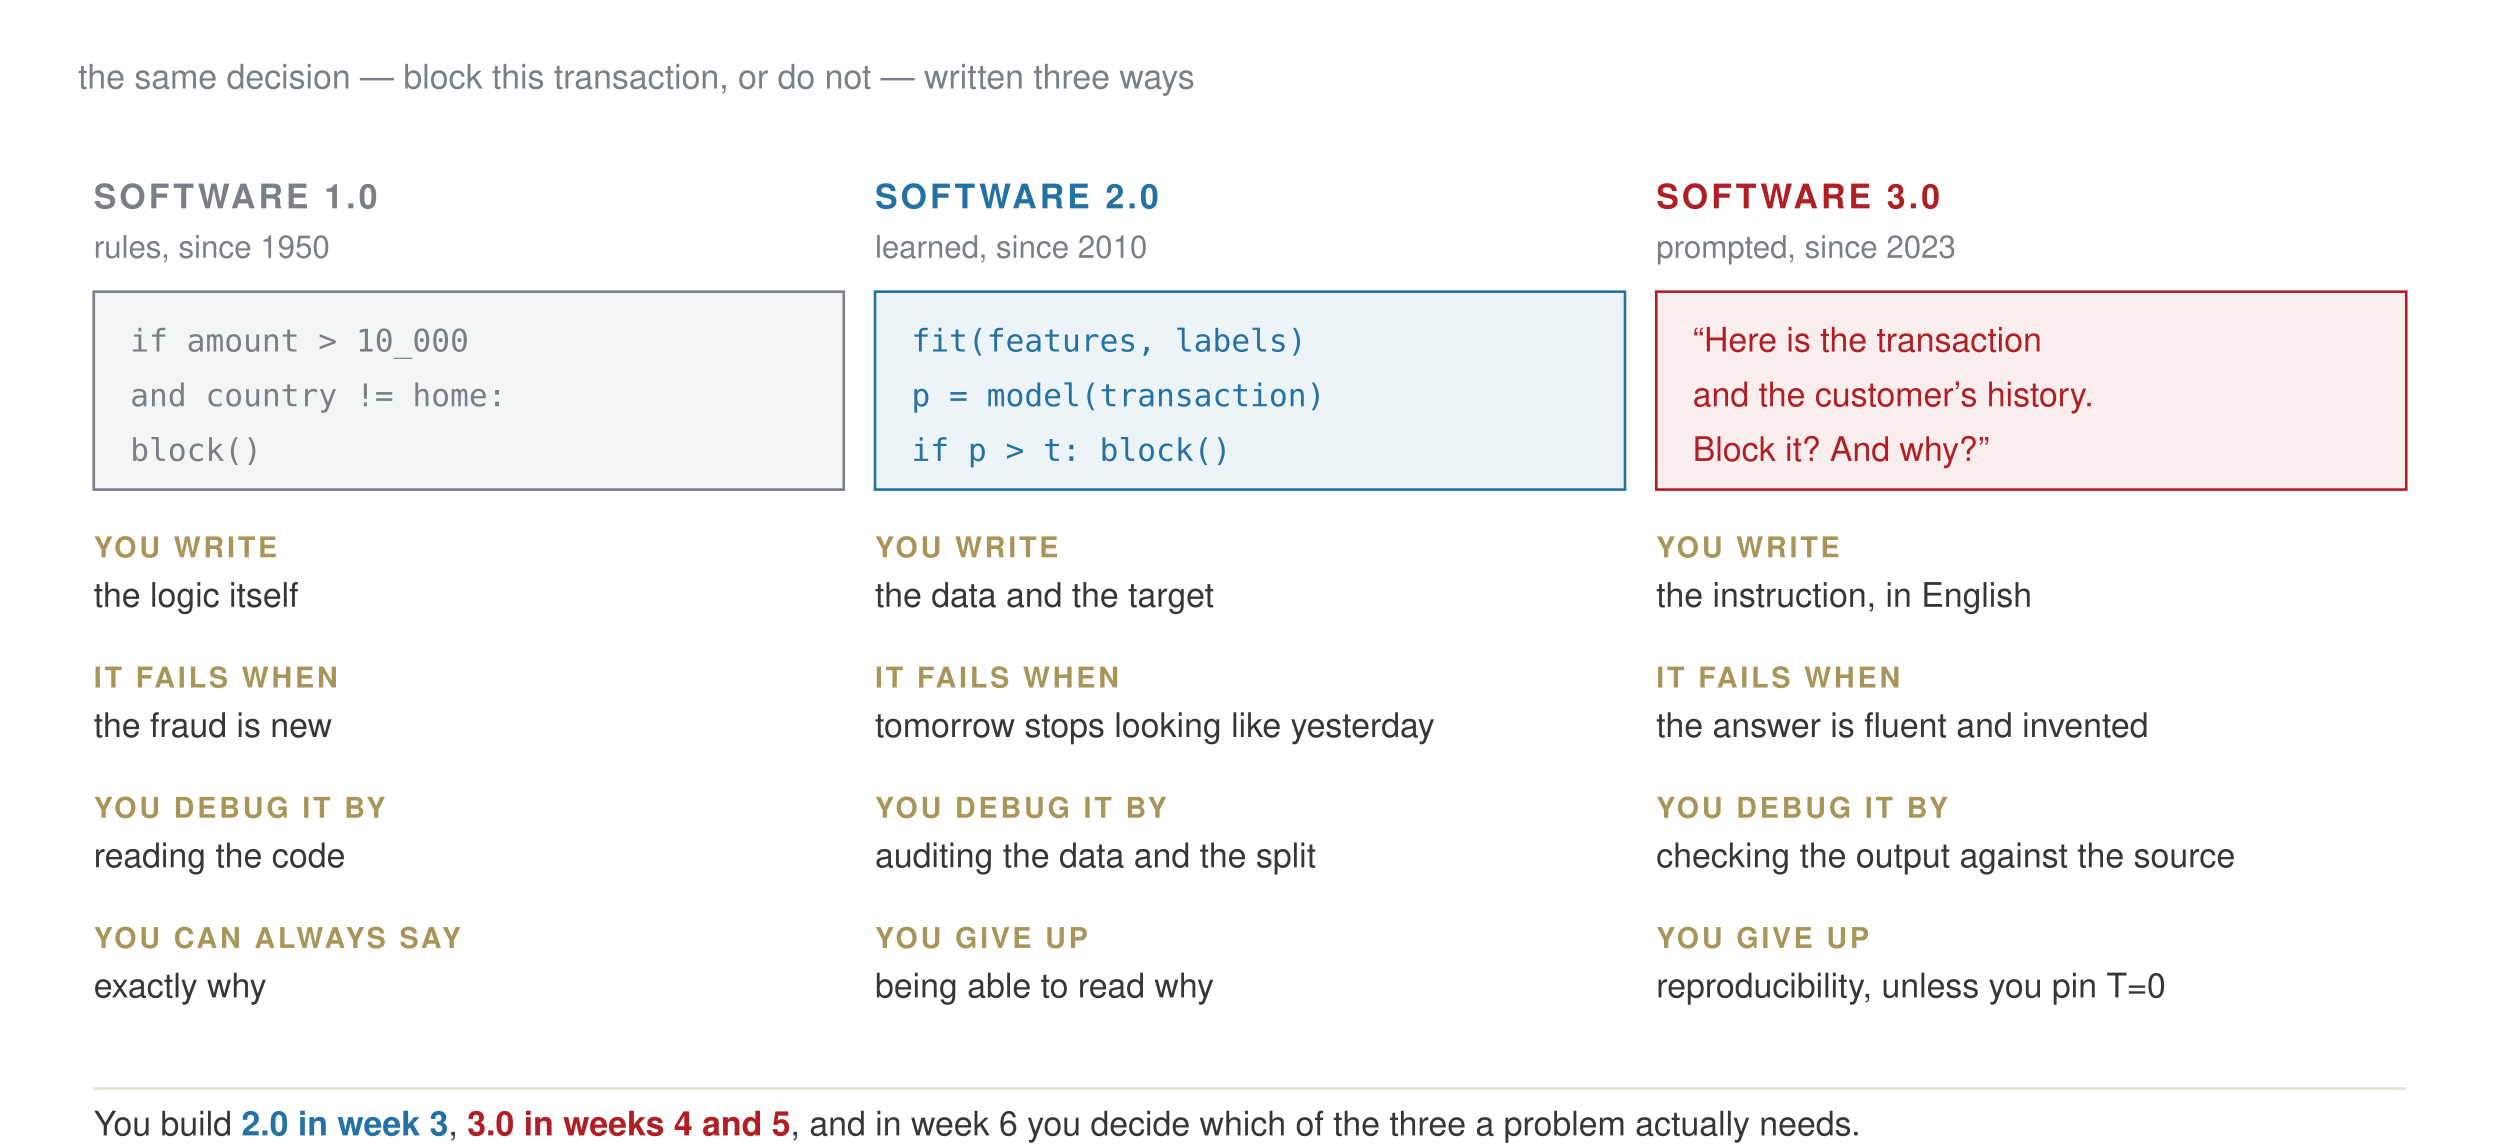
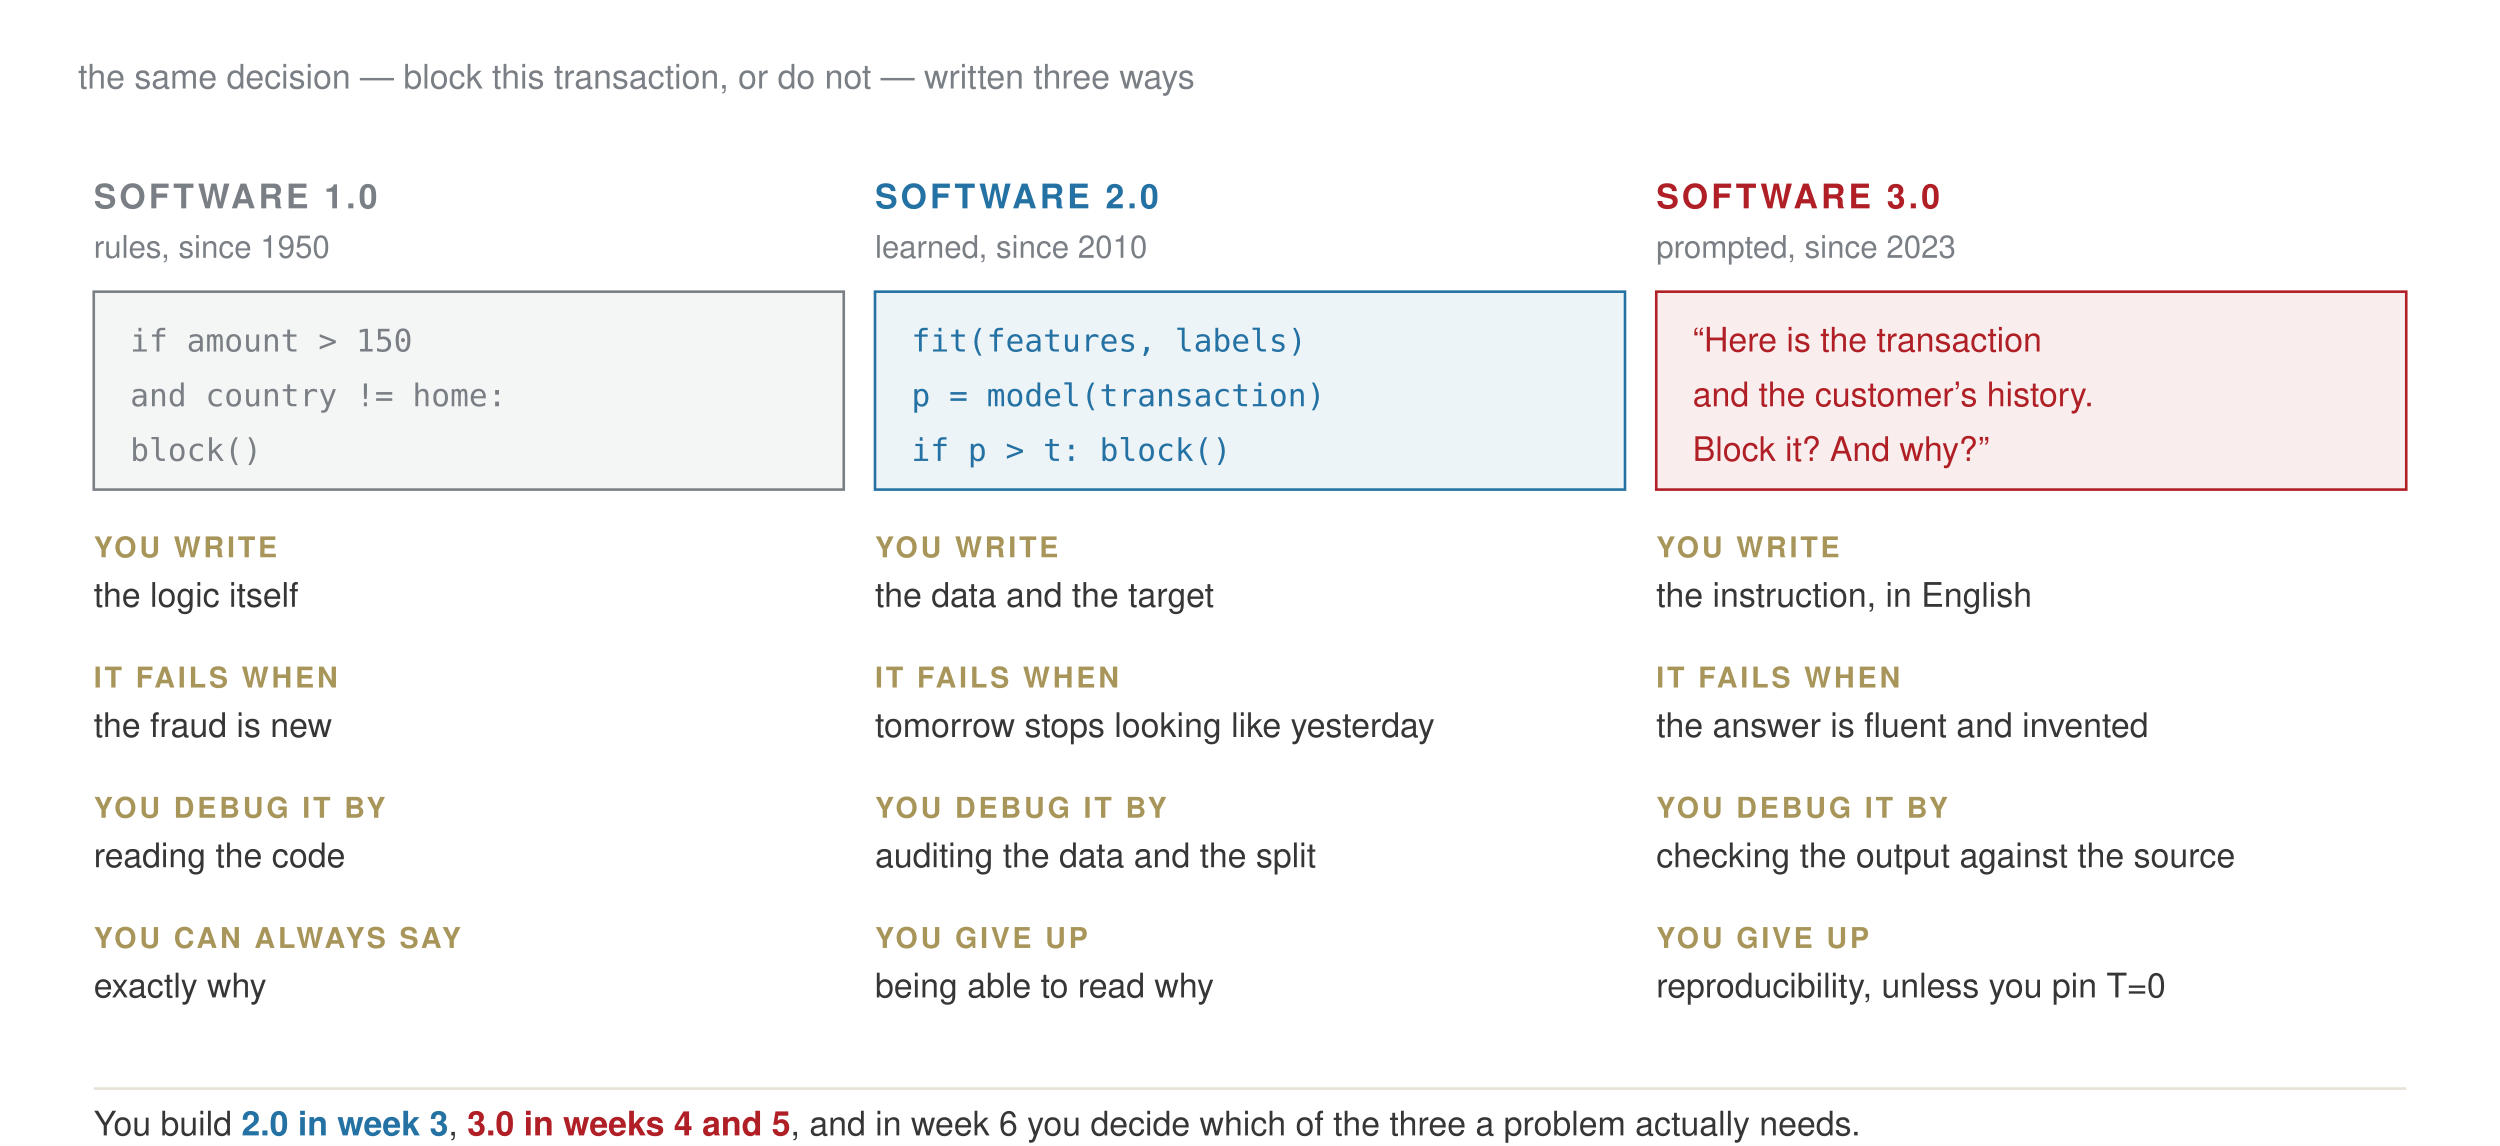
<svg xmlns="http://www.w3.org/2000/svg" viewBox="0 0 960 440" width="960" height="440" font-family="'Source Sans 3','Source Sans Pro',-apple-system,Helvetica,Arial,sans-serif">
  <rect width="960" height="440" fill="#ffffff" />
  <text x="30" y="34" font-size="13" fill="#7a7f85">the same decision — block this transaction, or do not — written three ways</text>
  <text x="36" y="80" font-size="13" font-weight="700" letter-spacing="1.2" fill="#7a7f85">SOFTWARE 1.0</text>
  <text x="36" y="99" font-size="12" fill="#7a7f85">rules, since 1950</text>
  <rect x="36" y="112" width="288" height="76" fill="#7a7f85" fill-opacity="0.08" stroke="#7a7f85" />
-   <text x="50" y="135" font-size="12" fill="#7a7f85" font-family="'JetBrains Mono',Menlo,monospace">if amount &gt; 10_000</text>
+   <text x="50" y="135" font-size="12" fill="#7a7f85" font-family="'JetBrains Mono',Menlo,monospace">if amount &gt; 150</text>
  <text x="50" y="156" font-size="12" fill="#7a7f85" font-family="'JetBrains Mono',Menlo,monospace">and country != home:</text>
  <text x="50" y="177" font-size="12" fill="#7a7f85" font-family="'JetBrains Mono',Menlo,monospace">    block()</text>
  <text x="36" y="214" font-size="11" font-weight="700" letter-spacing="1.1" fill="#a8955a">YOU WRITE</text>
  <text x="36" y="233" font-size="13" fill="#363636">the logic itself</text>
  <text x="36" y="264" font-size="11" font-weight="700" letter-spacing="1.1" fill="#a8955a">IT FAILS WHEN</text>
  <text x="36" y="283" font-size="13" fill="#363636">the fraud is new</text>
  <text x="36" y="314" font-size="11" font-weight="700" letter-spacing="1.1" fill="#a8955a">YOU DEBUG IT BY</text>
  <text x="36" y="333" font-size="13" fill="#363636">reading the code</text>
  <text x="36" y="364" font-size="11" font-weight="700" letter-spacing="1.1" fill="#a8955a">YOU CAN ALWAYS SAY</text>
  <text x="36" y="383" font-size="13" fill="#363636">exactly why</text>
  <text x="336" y="80" font-size="13" font-weight="700" letter-spacing="1.2" fill="#2471a3">SOFTWARE 2.0</text>
  <text x="336" y="99" font-size="12" fill="#7a7f85">learned, since 2010</text>
  <rect x="336" y="112" width="288" height="76" fill="#2471a3" fill-opacity="0.08" stroke="#2471a3" />
  <text x="350" y="135" font-size="12" fill="#2471a3" font-family="'JetBrains Mono',Menlo,monospace">fit(features, labels)</text>
  <text x="350" y="156" font-size="12" fill="#2471a3" font-family="'JetBrains Mono',Menlo,monospace">p = model(transaction)</text>
  <text x="350" y="177" font-size="12" fill="#2471a3" font-family="'JetBrains Mono',Menlo,monospace">if p &gt; t: block()</text>
  <text x="336" y="214" font-size="11" font-weight="700" letter-spacing="1.1" fill="#a8955a">YOU WRITE</text>
  <text x="336" y="233" font-size="13" fill="#363636">the data and the target</text>
  <text x="336" y="264" font-size="11" font-weight="700" letter-spacing="1.1" fill="#a8955a">IT FAILS WHEN</text>
  <text x="336" y="283" font-size="13" fill="#363636">tomorrow stops looking like yesterday</text>
  <text x="336" y="314" font-size="11" font-weight="700" letter-spacing="1.1" fill="#a8955a">YOU DEBUG IT BY</text>
  <text x="336" y="333" font-size="13" fill="#363636">auditing the data and the split</text>
  <text x="336" y="364" font-size="11" font-weight="700" letter-spacing="1.1" fill="#a8955a">YOU GIVE UP</text>
  <text x="336" y="383" font-size="13" fill="#363636">being able to read why</text>
  <text x="636" y="80" font-size="13" font-weight="700" letter-spacing="1.2" fill="#AF1F25">SOFTWARE 3.0</text>
  <text x="636" y="99" font-size="12" fill="#7a7f85">prompted, since 2023</text>
  <rect x="636" y="112" width="288" height="76" fill="#AF1F25" fill-opacity="0.08" stroke="#AF1F25" />
  <text x="650" y="135" font-size="13" fill="#AF1F25">“Here is the transaction</text>
  <text x="650" y="156" font-size="13" fill="#AF1F25">and the customer’s history.</text>
  <text x="650" y="177" font-size="13" fill="#AF1F25">Block it? And why?”</text>
  <text x="636" y="214" font-size="11" font-weight="700" letter-spacing="1.1" fill="#a8955a">YOU WRITE</text>
  <text x="636" y="233" font-size="13" fill="#363636">the instruction, in English</text>
  <text x="636" y="264" font-size="11" font-weight="700" letter-spacing="1.1" fill="#a8955a">IT FAILS WHEN</text>
  <text x="636" y="283" font-size="13" fill="#363636">the answer is fluent and invented</text>
  <text x="636" y="314" font-size="11" font-weight="700" letter-spacing="1.1" fill="#a8955a">YOU DEBUG IT BY</text>
  <text x="636" y="333" font-size="13" fill="#363636">checking the output against the source</text>
  <text x="636" y="364" font-size="11" font-weight="700" letter-spacing="1.1" fill="#a8955a">YOU GIVE UP</text>
  <text x="636" y="383" font-size="13" fill="#363636">reproducibility, unless you pin T=0</text>
  <line x1="36" y1="418" x2="924" y2="418" stroke="#e6e2d8" />
  <text x="36" y="436" font-size="13" fill="#363636">You build <tspan font-weight="700" fill="#2471a3">2.0 in week 3</tspan>, <tspan font-weight="700" fill="#AF1F25">3.0 in weeks 4 and 5</tspan>, and in week 6 you decide which of the three a problem actually needs.</text>
</svg>
